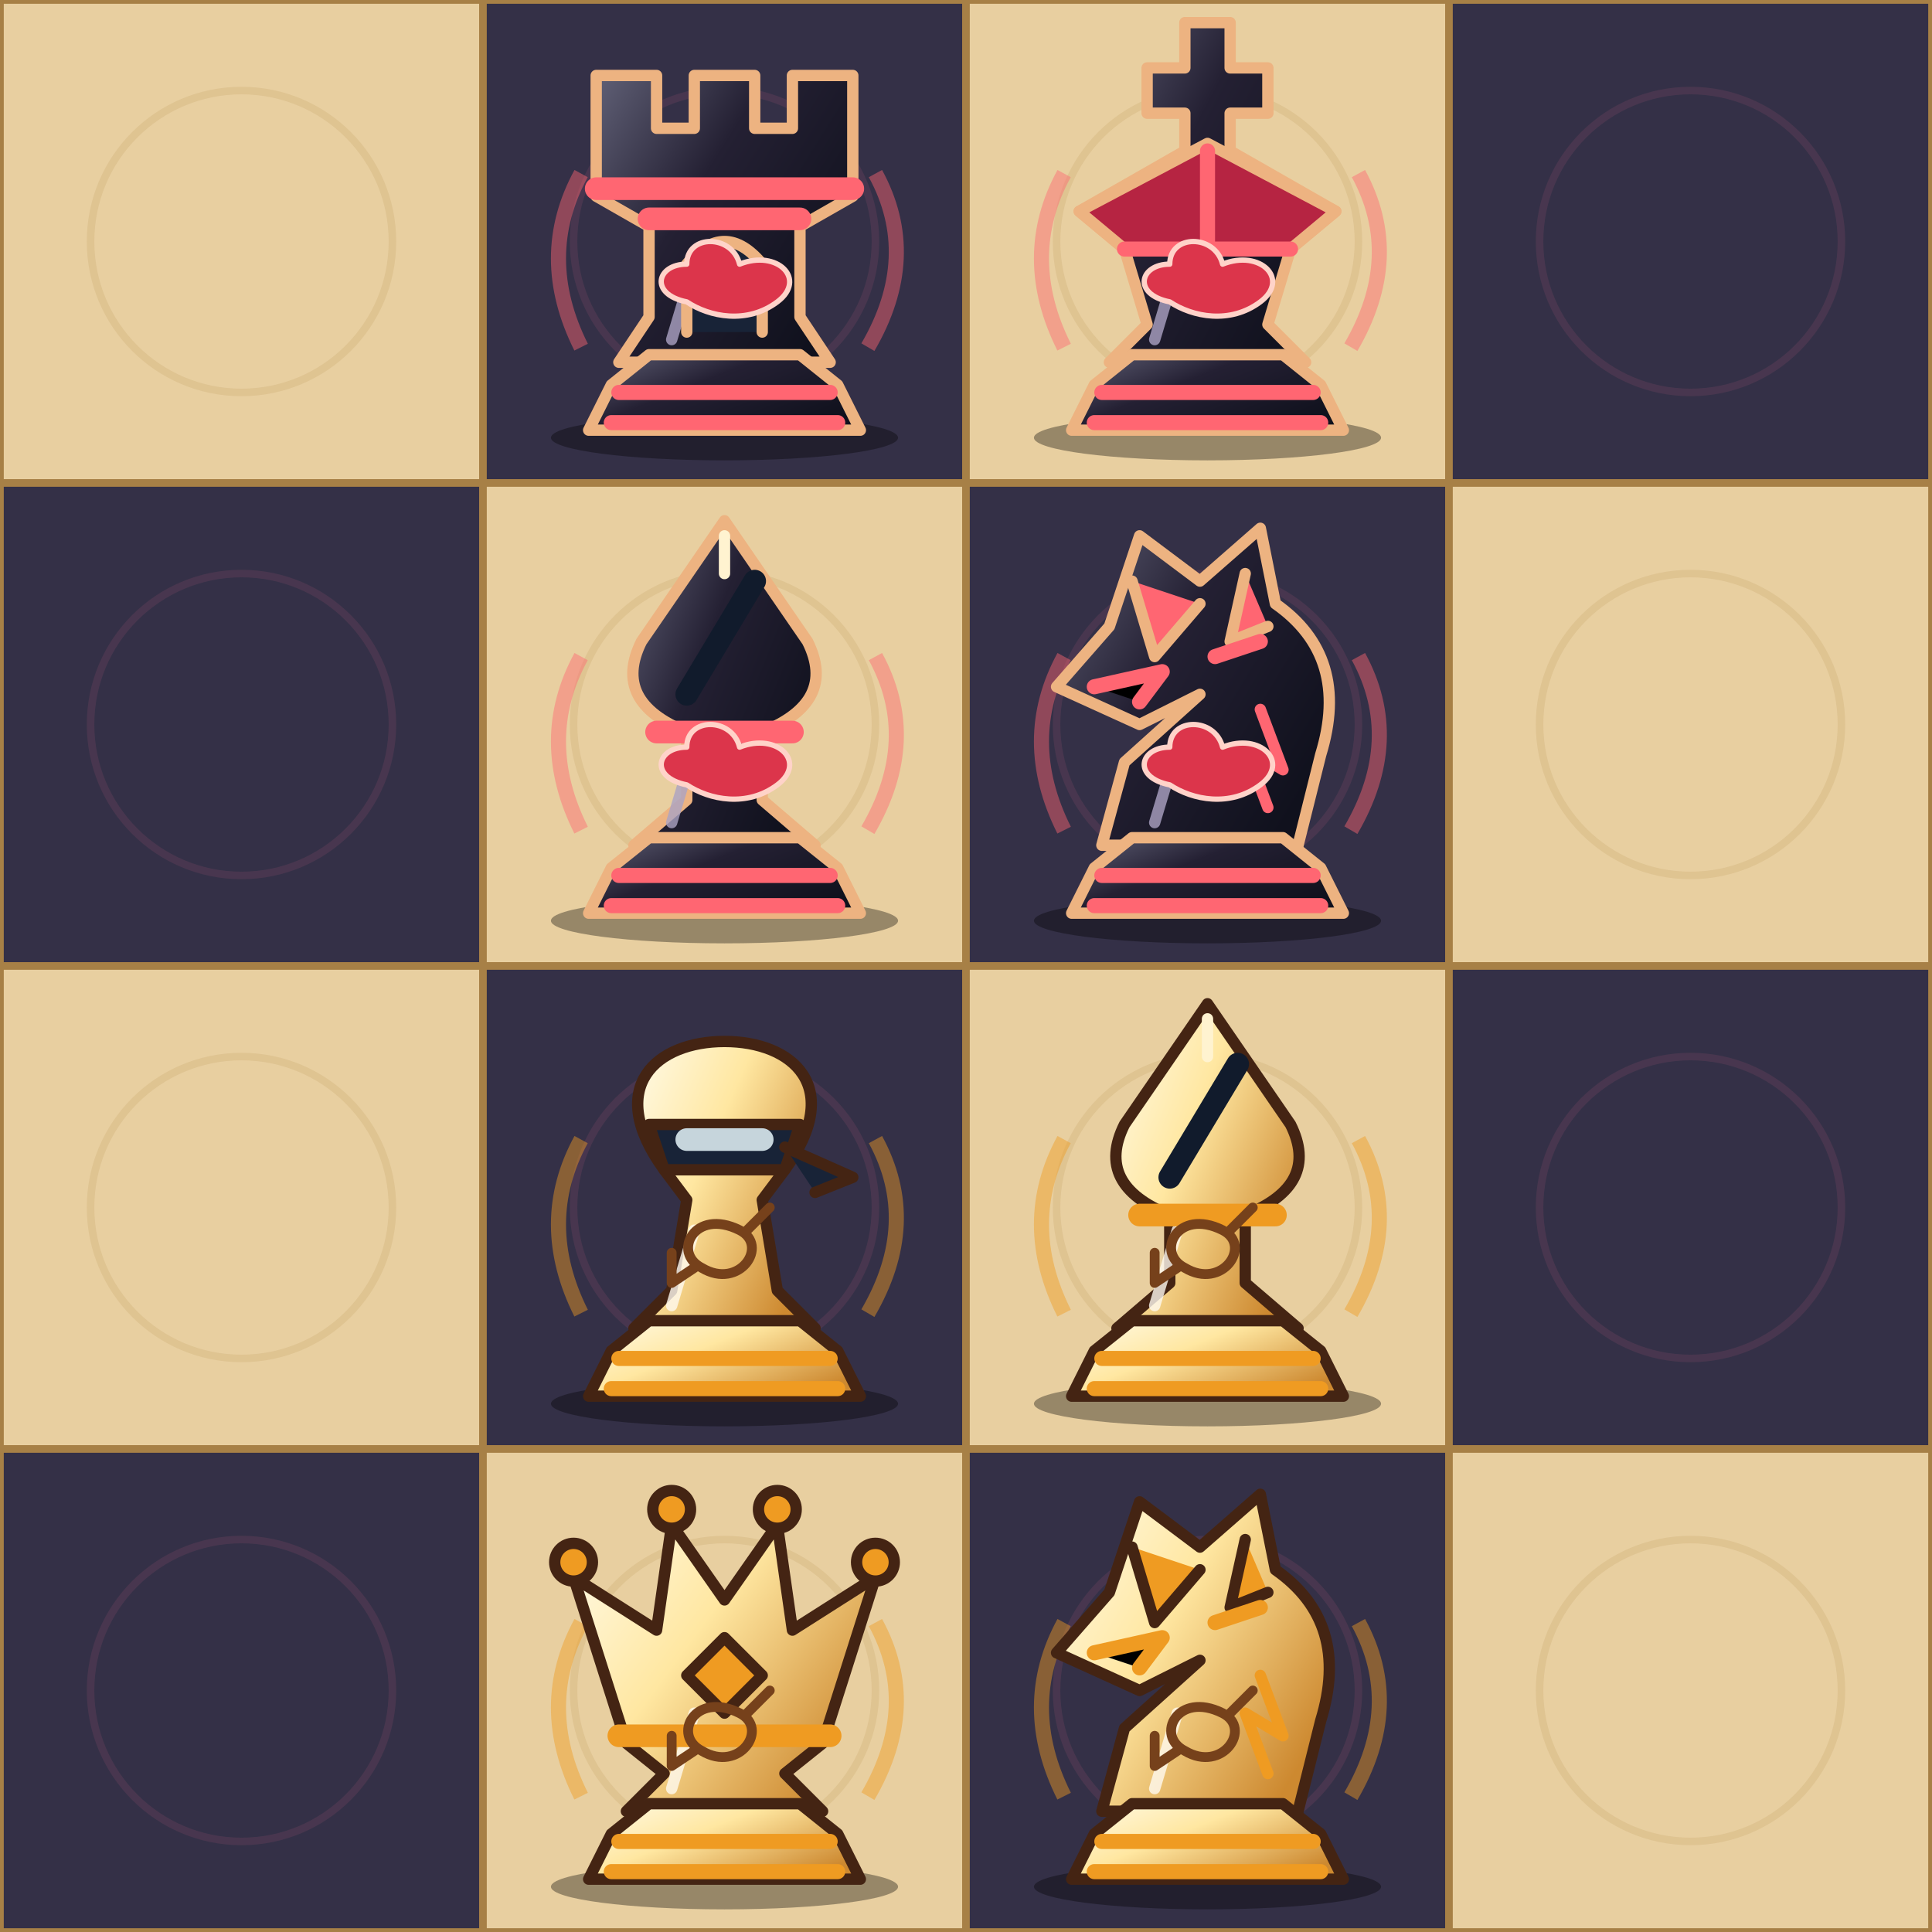
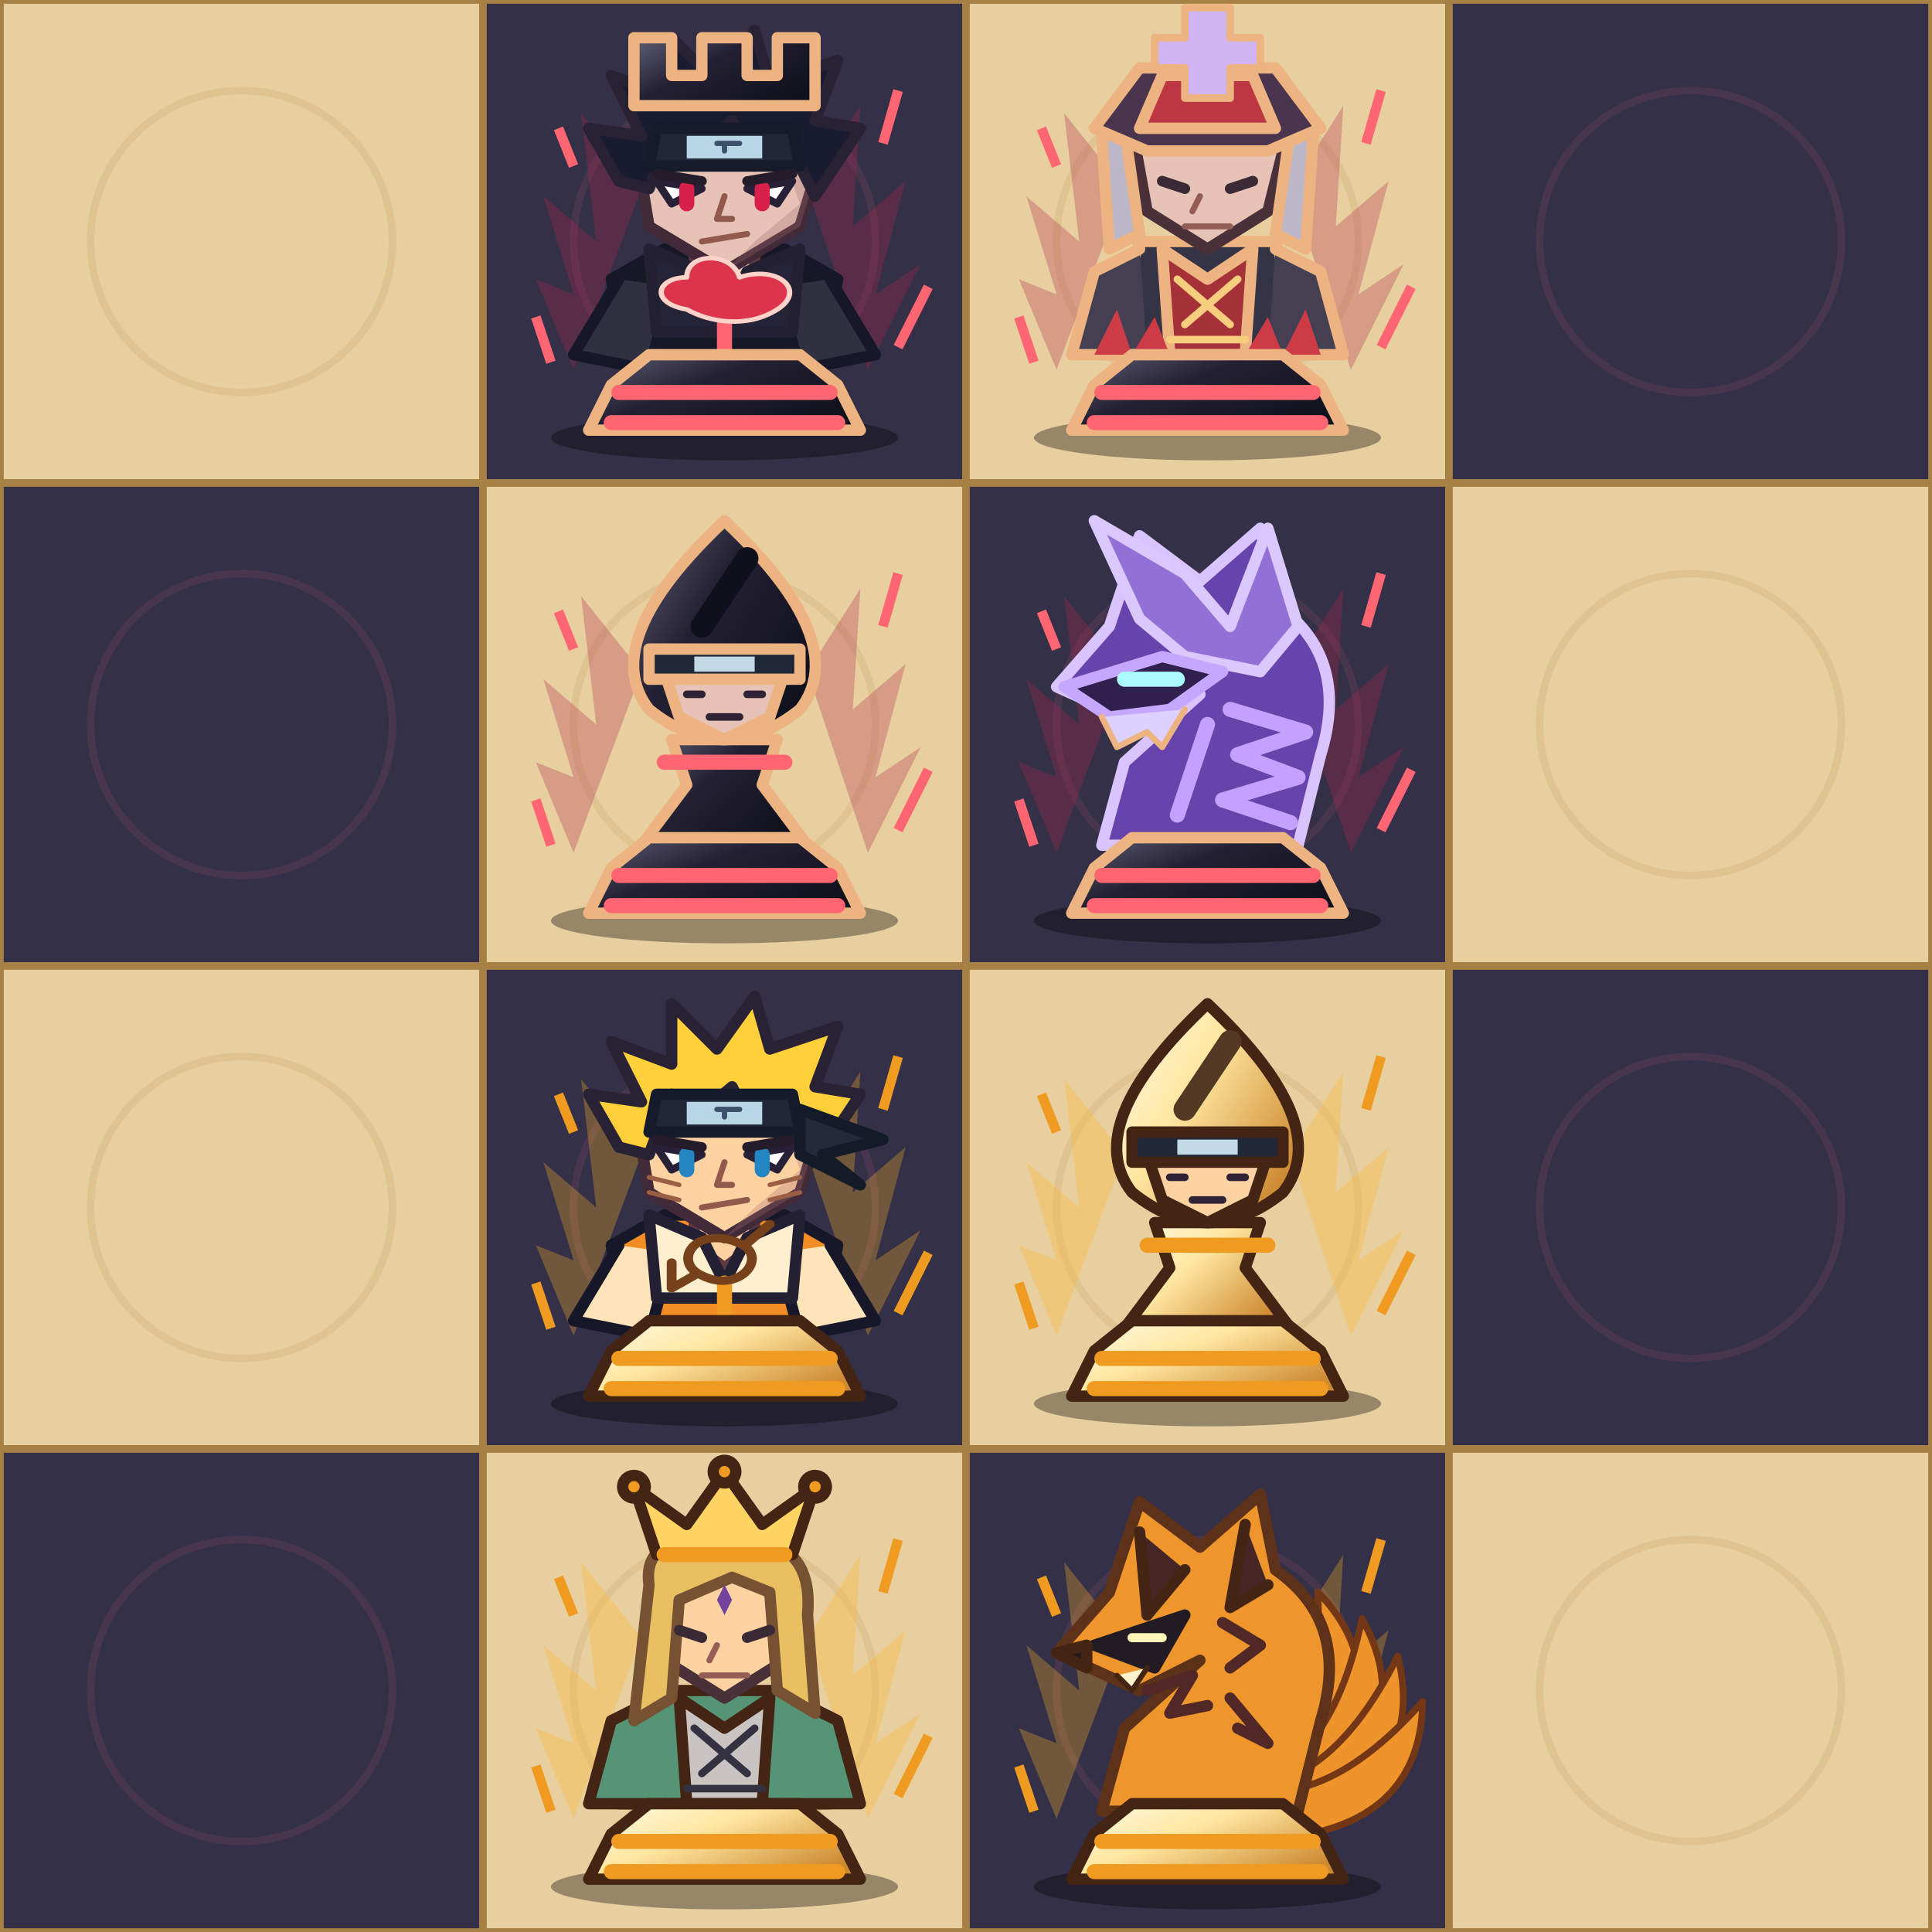
<svg xmlns="http://www.w3.org/2000/svg" width="512" height="512" viewBox="0 0 256 256">
  <g transform="translate(0 0)">
    <rect width="64" height="64" fill="#e8cfa0" stroke="#a78046" stroke-width="1" />
    <circle cx="32" cy="32" r="20" fill="none" stroke="#986d25" opacity=".12" />
  </g>
  <g transform="translate(64 0)">
    <rect width="64" height="64" fill="#343047" stroke="#a78046" stroke-width="1" />
    <circle cx="32" cy="32" r="20" fill="none" stroke="#dd6785" opacity=".12" />
  </g>
  <g transform="translate(128 0)">
    <rect width="64" height="64" fill="#e8cfa0" stroke="#a78046" stroke-width="1" />
    <circle cx="32" cy="32" r="20" fill="none" stroke="#986d25" opacity=".12" />
  </g>
  <g transform="translate(192 0)">
    <rect width="64" height="64" fill="#343047" stroke="#a78046" stroke-width="1" />
    <circle cx="32" cy="32" r="20" fill="none" stroke="#dd6785" opacity=".12" />
  </g>
  <g transform="translate(0 64)">
    <rect width="64" height="64" fill="#343047" stroke="#a78046" stroke-width="1" />
    <circle cx="32" cy="32" r="20" fill="none" stroke="#dd6785" opacity=".12" />
  </g>
  <g transform="translate(64 64)">
    <rect width="64" height="64" fill="#e8cfa0" stroke="#a78046" stroke-width="1" />
    <circle cx="32" cy="32" r="20" fill="none" stroke="#986d25" opacity=".12" />
  </g>
  <g transform="translate(128 64)">
    <rect width="64" height="64" fill="#343047" stroke="#a78046" stroke-width="1" />
    <circle cx="32" cy="32" r="20" fill="none" stroke="#dd6785" opacity=".12" />
  </g>
  <g transform="translate(192 64)">
    <rect width="64" height="64" fill="#e8cfa0" stroke="#a78046" stroke-width="1" />
    <circle cx="32" cy="32" r="20" fill="none" stroke="#986d25" opacity=".12" />
  </g>
  <g transform="translate(0 128)">
    <rect width="64" height="64" fill="#e8cfa0" stroke="#a78046" stroke-width="1" />
    <circle cx="32" cy="32" r="20" fill="none" stroke="#986d25" opacity=".12" />
  </g>
  <g transform="translate(64 128)">
    <rect width="64" height="64" fill="#343047" stroke="#a78046" stroke-width="1" />
    <circle cx="32" cy="32" r="20" fill="none" stroke="#dd6785" opacity=".12" />
  </g>
  <g transform="translate(128 128)">
    <rect width="64" height="64" fill="#e8cfa0" stroke="#a78046" stroke-width="1" />
    <circle cx="32" cy="32" r="20" fill="none" stroke="#986d25" opacity=".12" />
  </g>
  <g transform="translate(192 128)">
    <rect width="64" height="64" fill="#343047" stroke="#a78046" stroke-width="1" />
    <circle cx="32" cy="32" r="20" fill="none" stroke="#dd6785" opacity=".12" />
  </g>
  <g transform="translate(0 192)">
    <rect width="64" height="64" fill="#343047" stroke="#a78046" stroke-width="1" />
    <circle cx="32" cy="32" r="20" fill="none" stroke="#dd6785" opacity=".12" />
  </g>
  <g transform="translate(64 192)">
    <rect width="64" height="64" fill="#e8cfa0" stroke="#a78046" stroke-width="1" />
    <circle cx="32" cy="32" r="20" fill="none" stroke="#986d25" opacity=".12" />
  </g>
  <g transform="translate(128 192)">
    <rect width="64" height="64" fill="#343047" stroke="#a78046" stroke-width="1" />
    <circle cx="32" cy="32" r="20" fill="none" stroke="#dd6785" opacity=".12" />
  </g>
  <g transform="translate(192 192)">
    <rect width="64" height="64" fill="#e8cfa0" stroke="#a78046" stroke-width="1" />
    <circle cx="32" cy="32" r="20" fill="none" stroke="#986d25" opacity=".12" />
  </g>
  <g transform="translate(64 0)">
    <svg viewBox="0 0 64 64" width="64" height="64" aria-hidden="true" focusable="false" data-naruto-piece="bR">
      <defs>
        <linearGradient id="piece-1-R0" x1="0" y1="0" x2="1" y2=".7">
          <stop stop-color="#606076" />
          <stop offset=".45" stop-color="#242033" />
          <stop offset="1" stop-color="#10111d" />
        </linearGradient>
      </defs>
      <ellipse cx="32" cy="58" rx="23" ry="3" fill="#000" opacity=".35" />
-       <path d="M13 46Q7 34 13 23M51 46Q58 34 52 23" fill="none" stroke="#ff6672" stroke-width="2" opacity=".45" />
+       <path d="M12 49L7 37L12 39L8 26L15 32L13 15L21 25M51 49L58 35L52 39L56 24L49 30L50 14L43 25" fill="#ad264a" opacity=".3" />
+       <path d="M9 48L7 42M55 46L59 38M12 22L10 17M53 19L55 12" stroke="#ff6672" stroke-width="1.3" />
      <g stroke="#edb381" stroke-width="1.5" stroke-linejoin="round" stroke-linecap="round">
-         <path d="M15 10H23V17H28V10H36V17H41V10H49V26L42 30V42L46 48H18L22 42V30L15 26Z" fill="url(#piece-1-R0)" />
+         <path d="M19 48L17 37L24 33H40L47 37L45 48Z" fill="#171826" stroke="#161829" />
+         <path d="M18 37L12 47L22 49L25 38M46 37L52 47L42 49L39 38" fill="#303041" stroke="#161829" />
+         <path d="M28 30H36V37L32 40L28 37Z" fill="#e6c3b6" stroke="#5f3940" />
+         <path d="M20 18Q21 11 32 11Q44 11 45 20L42 30L32 36L22 30Z" fill="#e6c3b6" stroke="#422a38" />
+         <path d="M39 19L42 27L36 32L32 36L42 30L45 20Z" fill="#a46a70" opacity=".3" stroke="none" />
+         <path d="M18 24L14 17L21 18L17 10L25 13L25 5L31 11L36 4L38 11L47 8L44 16L50 17L44 26L40 18L36 22L33 16L27 21L25 17L22 25Z" fill="#191b30" stroke="#292134" />
+         <path d="M23 17H41L42 22H22Z" fill="#202737" stroke="#151b2a" />
+         <path d="M27 18H37V21H27Z" fill="#b9d6e6" stroke="none" />
+         <path d="M31 19H34M32 19V20" stroke="#3b5069" stroke-width=".7" />
+         <path d="M23 24L29 25L25 27ZM35 25L41 24L39 27Z" fill="#fff" stroke="#272036" stroke-width="1" />
+         <path d="M27 25V27M37 25V27" stroke="#d92049" stroke-width="2" />
+         <path d="M23 23L29 24M35 24L41 23" stroke="#251c2b" stroke-width="1.3" />
+         <path d="M32 26L31 29L33 29M29 32L35 31" stroke="#92594d" stroke-width=".8" fill="none" />
+         <path d="M22 33L29 36L32 42L35 36L42 33L41 44H23Z" fill="#252337" stroke="#242033" />
+         <path d="M32 42V48" stroke="#ff6672" stroke-width="2" />
+         <path d="M20 14V5H25V10H29V5H35V10H39V5H44V14Z" fill="url(#piece-1-R0)" />
        <path d="M22 47H42L47 51L50 57H14L17 51Z" fill="url(#piece-1-R0)" />
        <path d="M18 52H46M17 56H47" stroke="#ff6672" stroke-width="2" />
-         <path d="M25 45L28 35" stroke="#aba3c3" opacity=".8" />
-         <path d="M15 25H49M22 29H42" stroke="#ff6672" stroke-width="3" />
-         <path d="M27 44V35Q32 29 37 35V44" fill="#182337" />
-         <path d="M27 40C22 39 23 35 27 35C27 31 33 31 34 35C39 33 43 37 39 40C35 43 30 42 27 40Z" fill="#dc354b" stroke="#ffd3c9" stroke-width=".7" />
+         <g transform="translate(0 7) scale(1 .85)">
+           <path d="M27 40C22 39 23 35 27 35C27 31 33 31 34 35C39 33 43 37 39 40C35 43 30 42 27 40Z" fill="#dc354b" stroke="#ffd3c9" stroke-width=".7" />
+         </g>
      </g>
    </svg>
  </g>
  <g transform="translate(128 0)">
    <svg viewBox="0 0 64 64" width="64" height="64" aria-hidden="true" focusable="false" data-naruto-piece="bK">
      <defs>
        <linearGradient id="piece-2-R0" x1="0" y1="0" x2="1" y2=".7">
          <stop stop-color="#606076" />
          <stop offset=".45" stop-color="#242033" />
          <stop offset="1" stop-color="#10111d" />
        </linearGradient>
      </defs>
      <ellipse cx="32" cy="58" rx="23" ry="3" fill="#000" opacity=".35" />
-       <path d="M13 46Q7 34 13 23M51 46Q58 34 52 23" fill="none" stroke="#ff6672" stroke-width="2" opacity=".45" />
+       <path d="M12 49L7 37L12 39L8 26L15 32L13 15L21 25M51 49L58 35L52 39L56 24L49 30L50 14L43 25" fill="#ad264a" opacity=".3" />
+       <path d="M9 48L7 42M55 46L59 38M12 22L10 17M53 19L55 12" stroke="#ff6672" stroke-width="1.3" />
      <g stroke="#edb381" stroke-width="1.5" stroke-linejoin="round" stroke-linecap="round">
-         <path d="M29 3H35V9H40V15H35V20L49 28L43 33L40 43L45 48H19L24 43L21 33L15 28L29 20V15H24V9H29Z" fill="url(#piece-2-R0)" />
+         <g data-character="hokage">
+           <path d="M23 32H41L46 47H18Z" fill="#353447" />
+           <path d="M23 33L17 36L14 47L24 47M41 33L47 36L50 47L40 47" fill="#444052" />
+           <path d="M26 33L32 37L38 33L37 47H27Z" fill="#a63239" />
+           <path d="M28 37L35 43M36 37L29 43M27 45H37" stroke="#f7ce7e" stroke-width="1" />
+           <path d="M22 17Q22 12 32 12Q42 12 42 20L40 28L32 33L24 28Z" fill="#e6c3b6" stroke="#493039" />
+           <path d="M21 17L23 31L19 33L18 18M43 17L41 31L45 33L46 18" fill="#bcb7c7" />
+           <path d="M17 17L23 9H41L47 17L40 20H24Z" fill="#4a344e" />
+           <path d="M26 10H38L41 17H23Z" fill="#bd3743" />
+           <path d="M29 1H35V5H39V9H35V13H29V9H25V5H29Z" fill="#d0b4f1" stroke-width="1" />
+           <path d="M17 47L20 41L22 47L25 42L27 47M37 47L40 42L42 47L45 41L47 47" fill="#cd3b46" stroke="none" />
+           <path d="M26 24L29 25M35 25L38 24" stroke="#392a35" stroke-width="1.4" />
+           <path d="M31 26L30 28M29 30H35" stroke="#955d56" stroke-width=".8" />
+         </g>
        <path d="M22 47H42L47 51L50 57H14L17 51Z" fill="url(#piece-2-R0)" />
        <path d="M18 52H46M17 56H47" stroke="#ff6672" stroke-width="2" />
-         <path d="M25 45L28 35" stroke="#aba3c3" opacity=".8" />
-         <path d="M15 28L32 19L49 28L43 33H21Z" fill="#b62442" />
-         <path d="M32 20V32M21 33H43" stroke="#ff6672" stroke-width="2" />
-         <path d="M27 40C22 39 23 35 27 35C27 31 33 31 34 35C39 33 43 37 39 40C35 43 30 42 27 40Z" fill="#dc354b" stroke="#ffd3c9" stroke-width=".7" />
      </g>
    </svg>
  </g>
  <g transform="translate(64 64)">
    <svg viewBox="0 0 64 64" width="64" height="64" aria-hidden="true" focusable="false" data-naruto-piece="bB">
      <defs>
        <linearGradient id="piece-5-R0" x1="0" y1="0" x2="1" y2=".7">
          <stop stop-color="#606076" />
          <stop offset=".45" stop-color="#242033" />
          <stop offset="1" stop-color="#10111d" />
        </linearGradient>
      </defs>
      <ellipse cx="32" cy="58" rx="23" ry="3" fill="#000" opacity=".35" />
-       <path d="M13 46Q7 34 13 23M51 46Q58 34 52 23" fill="none" stroke="#ff6672" stroke-width="2" opacity=".45" />
+       <path d="M12 49L7 37L12 39L8 26L15 32L13 15L21 25M51 49L58 35L52 39L56 24L49 30L50 14L43 25" fill="#ad264a" opacity=".3" />
+       <path d="M9 48L7 42M55 46L59 38M12 22L10 17M53 19L55 12" stroke="#ff6672" stroke-width="1.3" />
      <g stroke="#edb381" stroke-width="1.5" stroke-linejoin="round" stroke-linecap="round">
-         <path d="M27 33Q17 29 21 21L32 5L43 21Q47 29 37 33L37 42L44 48H20L27 42Z" fill="url(#piece-5-R0)" />
+         <g data-character="shinobi-bishop">
+           <path d="M25 34H39L37 40L43 48H21L27 40Z" fill="url(#piece-5-R0)" />
+           <path d="M32 5Q15 21 22 30Q32 38 42 30Q49 21 32 5Z" fill="url(#piece-5-R0)" />
+           <path d="M35 10L29 19" stroke="#0e101c" stroke-width="3" />
+           <path d="M24 25H40L38 31L32 34L26 31Z" fill="#e6c3b6" />
+           <path d="M22 22H42V26H22Z" fill="#202838" />
+           <path d="M28 23H36V25H28Z" fill="#c3d9e5" stroke="none" />
+           <path d="M27 28H29M35 28H37M30 31H34" stroke="#302336" stroke-width="1" />
+           <path d="M24 37H40" stroke="#ff6672" stroke-width="2" />
+         </g>
        <path d="M22 47H42L47 51L50 57H14L17 51Z" fill="url(#piece-5-R0)" />
        <path d="M18 52H46M17 56H47" stroke="#ff6672" stroke-width="2" />
-         <path d="M25 45L28 35" stroke="#aba3c3" opacity=".8" />
-         <path d="M36 13L27 28" stroke="#111b2c" stroke-width="3" />
-         <path d="M23 33H41" stroke="#ff6672" stroke-width="3" />
-         <path d="M32 7V12" stroke="#fff3d0" />
-         <path d="M27 40C22 39 23 35 27 35C27 31 33 31 34 35C39 33 43 37 39 40C35 43 30 42 27 40Z" fill="#dc354b" stroke="#ffd3c9" stroke-width=".7" />
      </g>
    </svg>
  </g>
  <g transform="translate(128 64)">
    <svg viewBox="0 0 64 64" width="64" height="64" aria-hidden="true" focusable="false" data-naruto-piece="bN">
      <defs>
        <linearGradient id="piece-6-R0" x1="0" y1="0" x2="1" y2=".7">
          <stop stop-color="#606076" />
          <stop offset=".45" stop-color="#242033" />
          <stop offset="1" stop-color="#10111d" />
        </linearGradient>
      </defs>
      <ellipse cx="32" cy="58" rx="23" ry="3" fill="#000" opacity=".35" />
-       <path d="M13 46Q7 34 13 23M51 46Q58 34 52 23" fill="none" stroke="#ff6672" stroke-width="2" opacity=".45" />
+       <path d="M12 49L7 37L12 39L8 26L15 32L13 15L21 25M51 49L58 35L52 39L56 24L49 30L50 14L43 25" fill="#ad264a" opacity=".3" />
+       <path d="M9 48L7 42M55 46L59 38M12 22L10 17M53 19L55 12" stroke="#ff6672" stroke-width="1.3" />
      <g stroke="#edb381" stroke-width="1.5" stroke-linejoin="round" stroke-linecap="round">
-         <path d="M18 48L21 37L31 28L23 32L12 27L19 19L23 7L31 13L39 6L41 16Q51 23 47 36L44 48Z" fill="url(#piece-6-R0)" />
+         <g data-character="susanoo">
+           <path d="M18 48L21 37L31 28L23 32L12 27L19 19L23 7L31 13L39 6L41 16Q51 23 47 36L44 48Z" fill="#6744ac" stroke="#dac4ff" />
+           <path d="M23 18L17 5L29 12L35 19L40 6L44 19L39 25L29 23Z" fill="#9370d6" stroke="#dbc8ff" />
+           <path d="M13 27L26 23L34 25L27 30L19 31Z" fill="#30204d" stroke="#c5a7ff" />
+           <path d="M21 26L28 26" stroke="#a9fbff" stroke-width="2" />
+           <path d="M35 30L45 33L36 36L44 39L34 42L43 45M32 32L28 44" fill="none" stroke="#c4a0ff" stroke-width="2" />
+           <path d="M18 31L20 35L24 33L26 35L29 30" fill="#ddd1ff" stroke-width=".8" />
+         </g>
        <path d="M22 47H42L47 51L50 57H14L17 51Z" fill="url(#piece-6-R0)" />
        <path d="M18 52H46M17 56H47" stroke="#ff6672" stroke-width="2" />
-         <path d="M25 45L28 35" stroke="#aba3c3" opacity=".8" />
-         <path d="M22 13L25 23L31 16M37 12L35 21L40 19" fill="#ff6672" />
-         <path d="M17 27L26 25L23 29M33 23L39 21" stroke="#ff6672" stroke-width="2" />
-         <path d="M39 30L42 38L37 35L40 43" fill="none" stroke="#ff6672" />
-         <path d="M27 40C22 39 23 35 27 35C27 31 33 31 34 35C39 33 43 37 39 40C35 43 30 42 27 40Z" fill="#dc354b" stroke="#ffd3c9" stroke-width=".7" />
      </g>
    </svg>
  </g>
  <g transform="translate(64 128)">
    <svg viewBox="0 0 64 64" width="64" height="64" aria-hidden="true" focusable="false" data-naruto-piece="wP">
      <defs>
        <linearGradient id="piece-9-R0" x1="0" y1="0" x2="1" y2=".7">
          <stop stop-color="#fffbea" />
          <stop offset=".45" stop-color="#ffe7a1" />
          <stop offset="1" stop-color="#cd8930" />
        </linearGradient>
      </defs>
      <ellipse cx="32" cy="58" rx="23" ry="3" fill="#000" opacity=".35" />
-       <path d="M13 46Q7 34 13 23M51 46Q58 34 52 23" fill="none" stroke="#ef9b22" stroke-width="2" opacity=".45" />
+       <path d="M12 49L7 37L12 39L8 26L15 32L13 15L21 25M51 49L58 35L52 39L56 24L49 30L50 14L43 25" fill="#ffb426" opacity=".3" />
+       <path d="M9 48L7 42M55 46L59 38M12 22L10 17M53 19L55 12" stroke="#ef9b22" stroke-width="1.3" />
      <g stroke="#442413" stroke-width="1.5" stroke-linejoin="round" stroke-linecap="round">
-         <path d="M24 27C16 16 23 10 32 10S48 16 40 27L37 31L39 43L44 48H20L25 43L27 31Z" fill="url(#piece-9-R0)" />
+         <path d="M19 48L17 37L24 33H40L47 37L45 48Z" fill="#f18d24" stroke="#161829" />
+         <path d="M18 37L12 47L22 49L25 38M46 37L52 47L42 49L39 38" fill="#ffe4ba" stroke="#161829" />
+         <path d="M28 30H36V37L32 40L28 37Z" fill="#ffd2a1" stroke="#5f3940" />
+         <path d="M20 18Q21 11 32 11Q44 11 45 20L42 30L32 36L22 30Z" fill="#ffd2a1" stroke="#422a38" />
+         <path d="M39 19L42 27L36 32L32 36L42 30L45 20Z" fill="#a46a70" opacity=".3" stroke="none" />
+         <path d="M18 24L14 17L21 18L17 10L25 13L25 5L31 11L36 4L38 11L47 8L44 16L50 17L44 26L40 18L36 22L33 16L27 21L25 17L22 25Z" fill="#ffd039" stroke="#292134" />
+         <path d="M23 17H41L42 22H22Z" fill="#202737" stroke="#151b2a" />
+         <path d="M27 18H37V21H27Z" fill="#b9d6e6" stroke="none" />
+         <path d="M31 19H34M32 19V20" stroke="#3b5069" stroke-width=".7" />
+         <path d="M23 24L29 25L25 27ZM35 25L41 24L39 27Z" fill="#fff" stroke="#272036" stroke-width="1" />
+         <path d="M27 25V27M37 25V27" stroke="#2385c2" stroke-width="2" />
+         <path d="M23 23L29 24M35 24L41 23" stroke="#251c2b" stroke-width="1.3" />
+         <path d="M32 26L31 29L33 29M29 32L35 31" stroke="#92594d" stroke-width=".8" fill="none" />
+         <path d="M22 28L26 29M22 30L26 31M38 29L42 28M38 31L42 30" stroke="#9a5f45" stroke-width=".6" />
+         <path d="M22 33L29 36L32 42L35 36L42 33L41 44H23Z" fill="#ffefce" stroke="#242033" />
+         <path d="M32 42V48" stroke="#ef9b22" stroke-width="2" />
+         <path d="M42 19L53 23L45 25L50 29L42 25Z" fill="#232b3b" stroke="#141b28" />
        <path d="M22 47H42L47 51L50 57H14L17 51Z" fill="url(#piece-9-R0)" />
        <path d="M18 52H46M17 56H47" stroke="#ef9b22" stroke-width="2" />
-         <path d="M25 45L28 35" stroke="#fffaf0" opacity=".8" />
-         <path d="M22 21H42L40 27H24Z" fill="#182337" />
-         <path d="M27 23H37" stroke="#c6d5dc" stroke-width="3" />
-         <path d="M40 24L49 28L44 30" fill="#182337" />
-         <path d="M34 35C28 32 25 38 29 40C34 43 38 37 34 35M28 40L25 42L25 38M35 35L38 32" fill="none" stroke="#76411b" stroke-width="1.3" />
+         <g transform="translate(0 7) scale(1 .85)">
+           <path d="M34 35C28 32 25 38 29 40C34 43 38 37 34 35M28 40L25 42L25 38M35 35L38 32" fill="none" stroke="#76411b" stroke-width="1.3" />
+         </g>
      </g>
    </svg>
  </g>
  <g transform="translate(128 128)">
    <svg viewBox="0 0 64 64" width="64" height="64" aria-hidden="true" focusable="false" data-naruto-piece="wB">
      <defs>
        <linearGradient id="piece-10-R0" x1="0" y1="0" x2="1" y2=".7">
          <stop stop-color="#fffbea" />
          <stop offset=".45" stop-color="#ffe7a1" />
          <stop offset="1" stop-color="#cd8930" />
        </linearGradient>
      </defs>
      <ellipse cx="32" cy="58" rx="23" ry="3" fill="#000" opacity=".35" />
-       <path d="M13 46Q7 34 13 23M51 46Q58 34 52 23" fill="none" stroke="#ef9b22" stroke-width="2" opacity=".45" />
+       <path d="M12 49L7 37L12 39L8 26L15 32L13 15L21 25M51 49L58 35L52 39L56 24L49 30L50 14L43 25" fill="#ffb426" opacity=".3" />
+       <path d="M9 48L7 42M55 46L59 38M12 22L10 17M53 19L55 12" stroke="#ef9b22" stroke-width="1.3" />
      <g stroke="#442413" stroke-width="1.5" stroke-linejoin="round" stroke-linecap="round">
-         <path d="M27 33Q17 29 21 21L32 5L43 21Q47 29 37 33L37 42L44 48H20L27 42Z" fill="url(#piece-10-R0)" />
+         <g data-character="shinobi-bishop">
+           <path d="M25 34H39L37 40L43 48H21L27 40Z" fill="url(#piece-10-R0)" />
+           <path d="M32 5Q15 21 22 30Q32 38 42 30Q49 21 32 5Z" fill="url(#piece-10-R0)" />
+           <path d="M35 10L29 19" stroke="#533923" stroke-width="3" />
+           <path d="M24 25H40L38 31L32 34L26 31Z" fill="#ffd2a1" />
+           <path d="M22 22H42V26H22Z" fill="#202838" />
+           <path d="M28 23H36V25H28Z" fill="#c3d9e5" stroke="none" />
+           <path d="M27 28H29M35 28H37M30 31H34" stroke="#302336" stroke-width="1" />
+           <path d="M24 37H40" stroke="#ef9b22" stroke-width="2" />
+         </g>
        <path d="M22 47H42L47 51L50 57H14L17 51Z" fill="url(#piece-10-R0)" />
        <path d="M18 52H46M17 56H47" stroke="#ef9b22" stroke-width="2" />
-         <path d="M25 45L28 35" stroke="#fffaf0" opacity=".8" />
-         <path d="M36 13L27 28" stroke="#111b2c" stroke-width="3" />
-         <path d="M23 33H41" stroke="#ef9b22" stroke-width="3" />
-         <path d="M32 7V12" stroke="#fff3d0" />
-         <path d="M34 35C28 32 25 38 29 40C34 43 38 37 34 35M28 40L25 42L25 38M35 35L38 32" fill="none" stroke="#76411b" stroke-width="1.3" />
      </g>
    </svg>
  </g>
  <g transform="translate(64 192)">
    <svg viewBox="0 0 64 64" width="64" height="64" aria-hidden="true" focusable="false" data-naruto-piece="wQ">
      <defs>
        <linearGradient id="piece-13-R0" x1="0" y1="0" x2="1" y2=".7">
          <stop stop-color="#fffbea" />
          <stop offset=".45" stop-color="#ffe7a1" />
          <stop offset="1" stop-color="#cd8930" />
        </linearGradient>
      </defs>
      <ellipse cx="32" cy="58" rx="23" ry="3" fill="#000" opacity=".35" />
-       <path d="M13 46Q7 34 13 23M51 46Q58 34 52 23" fill="none" stroke="#ef9b22" stroke-width="2" opacity=".45" />
+       <path d="M12 49L7 37L12 39L8 26L15 32L13 15L21 25M51 49L58 35L52 39L56 24L49 30L50 14L43 25" fill="#ffb426" opacity=".3" />
+       <path d="M9 48L7 42M55 46L59 38M12 22L10 17M53 19L55 12" stroke="#ef9b22" stroke-width="1.3" />
      <g stroke="#442413" stroke-width="1.5" stroke-linejoin="round" stroke-linecap="round">
-         <path d="M19 39L12 17L23 24L25 10L32 20L39 10L41 24L52 17L45 39L40 43L45 48H19L24 43Z" fill="url(#piece-13-R0)" />
+         <g data-character="tsunade">
+           <path d="M23 32H41L46 47H18Z" fill="#559475" />
+           <path d="M23 33L17 36L14 47L24 47M41 33L47 36L50 47L40 47" fill="#559475" />
+           <path d="M26 33L32 37L38 33L37 47H27Z" fill="#c9c4c2" />
+           <path d="M28 37L35 43M36 37L29 43M27 45H37" stroke="#343140" stroke-width="1" />
+           <path d="M22 17Q22 12 32 12Q42 12 42 20L40 28L32 33L24 28Z" fill="#ffd2a1" stroke="#493039" />
+           <path d="M22 18Q21 11 32 12Q44 11 43 22L44 35L39 32L38 19L33 17L26 20L25 33L20 36Z" fill="#e9c061" stroke="#765132" />
+           <path d="M31 20L32 18L33 20L32 22Z" fill="#73449e" stroke="none" />
+           <path d="M23 14L20 5L27 10L32 3L37 10L44 5L41 14Z" fill="#ffd463" />
+           <circle cx="20" cy="5" r="1.5" fill="#ef9b22" />
+           <circle cx="32" cy="3" r="1.5" fill="#ef9b22" />
+           <circle cx="44" cy="5" r="1.5" fill="#ef9b22" />
+           <path d="M24 14H40" stroke="#ef9b22" stroke-width="2" />
+           <path d="M26 24L29 25M35 25L38 24" stroke="#392a35" stroke-width="1.4" />
+           <path d="M31 26L30 28M29 30H35" stroke="#955d56" stroke-width=".8" />
+         </g>
        <path d="M22 47H42L47 51L50 57H14L17 51Z" fill="url(#piece-13-R0)" />
        <path d="M18 52H46M17 56H47" stroke="#ef9b22" stroke-width="2" />
-         <path d="M25 45L28 35" stroke="#fffaf0" opacity=".8" />
-         <path d="M18 38H46" stroke="#ef9b22" stroke-width="3" />
-         <circle cx="12" cy="15" r="2.5" fill="#ef9b22" />
-         <circle cx="25" cy="8" r="2.5" fill="#ef9b22" />
-         <circle cx="39" cy="8" r="2.5" fill="#ef9b22" />
-         <circle cx="52" cy="15" r="2.5" fill="#ef9b22" />
-         <path d="M32 25L37 30L32 35L27 30Z" fill="#ef9b22" />
-         <path d="M34 35C28 32 25 38 29 40C34 43 38 37 34 35M28 40L25 42L25 38M35 35L38 32" fill="none" stroke="#76411b" stroke-width="1.3" />
      </g>
    </svg>
  </g>
  <g transform="translate(128 192)">
    <svg viewBox="0 0 64 64" width="64" height="64" aria-hidden="true" focusable="false" data-naruto-piece="wN">
      <defs>
        <linearGradient id="piece-14-R0" x1="0" y1="0" x2="1" y2=".7">
          <stop stop-color="#fffbea" />
          <stop offset=".45" stop-color="#ffe7a1" />
          <stop offset="1" stop-color="#cd8930" />
        </linearGradient>
      </defs>
      <ellipse cx="32" cy="58" rx="23" ry="3" fill="#000" opacity=".35" />
-       <path d="M13 46Q7 34 13 23M51 46Q58 34 52 23" fill="none" stroke="#ef9b22" stroke-width="2" opacity=".45" />
+       <path d="M12 49L7 37L12 39L8 26L15 32L13 15L21 25M51 49L58 35L52 39L56 24L49 30L50 14L43 25" fill="#ffb426" opacity=".3" />
+       <path d="M9 48L7 42M55 46L59 38M12 22L10 17M53 19L55 12" stroke="#ef9b22" stroke-width="1.3" />
      <g stroke="#442413" stroke-width="1.5" stroke-linejoin="round" stroke-linecap="round">
-         <path d="M18 48L21 37L31 28L23 32L12 27L19 19L23 7L31 13L39 6L41 16Q51 23 47 36L44 48Z" fill="url(#piece-14-R0)" />
+         <g data-character="kurama">
+           <g fill="#ef942b" stroke="#743716" stroke-width=".9" data-nine-tails="true">
+             <path transform="rotate(-60 36 43)" d="M35 46Q47 38 40 17Q55 26 45 45L40 49Z" />
+             <path transform="rotate(-45 36 43)" d="M35 46Q47 38 40 17Q55 26 45 45L40 49Z" />
+             <path transform="rotate(-30 36 43)" d="M35 46Q47 38 40 17Q55 26 45 45L40 49Z" />
+             <path transform="rotate(-15 36 43)" d="M35 46Q47 38 40 17Q55 26 45 45L40 49Z" />
+             <path transform="rotate(0 36 43)" d="M35 46Q47 38 40 17Q55 26 45 45L40 49Z" />
+             <path transform="rotate(15 36 43)" d="M35 46Q47 38 40 17Q55 26 45 45L40 49Z" />
+             <path transform="rotate(30 36 43)" d="M35 46Q47 38 40 17Q55 26 45 45L40 49Z" />
+             <path transform="rotate(45 36 43)" d="M35 46Q47 38 40 17Q55 26 45 45L40 49Z" />
+             <path transform="rotate(60 36 43)" d="M35 46Q47 38 40 17Q55 26 45 45L40 49Z" />
+           </g>
+           <path d="M18 48L21 37L31 28L23 32L12 27L19 19L23 7L31 13L39 6L41 16Q51 23 47 36L44 48Z" fill="#ee962b" stroke="#5e3119" />
+           <path d="M23 11L24 22L29 16M37 10L35 21L40 18" fill="#452625" />
+           <path d="M17 26L29 22L25 29Z" fill="#231b24" stroke="#231b24" />
+           <path d="M22 25H26" stroke="#fff5b6" stroke-width="1.2" />
+           <path d="M12 27L16 26L16 29Z" fill="#231b24" />
+           <path d="M24 32L30 30L27 35L32 34M34 23L39 26L35 29M35 33L40 39L36 37" fill="none" stroke="#512825" />
+           <path d="M20 30L22 32L24 29" fill="#fff4ce" stroke-width=".7" />
+         </g>
        <path d="M22 47H42L47 51L50 57H14L17 51Z" fill="url(#piece-14-R0)" />
        <path d="M18 52H46M17 56H47" stroke="#ef9b22" stroke-width="2" />
-         <path d="M25 45L28 35" stroke="#fffaf0" opacity=".8" />
-         <path d="M22 13L25 23L31 16M37 12L35 21L40 19" fill="#ef9b22" />
-         <path d="M17 27L26 25L23 29M33 23L39 21" stroke="#ef9b22" stroke-width="2" />
-         <path d="M39 30L42 38L37 35L40 43" fill="none" stroke="#ef9b22" />
-         <path d="M34 35C28 32 25 38 29 40C34 43 38 37 34 35M28 40L25 42L25 38M35 35L38 32" fill="none" stroke="#76411b" stroke-width="1.3" />
      </g>
    </svg>
  </g>
</svg>
